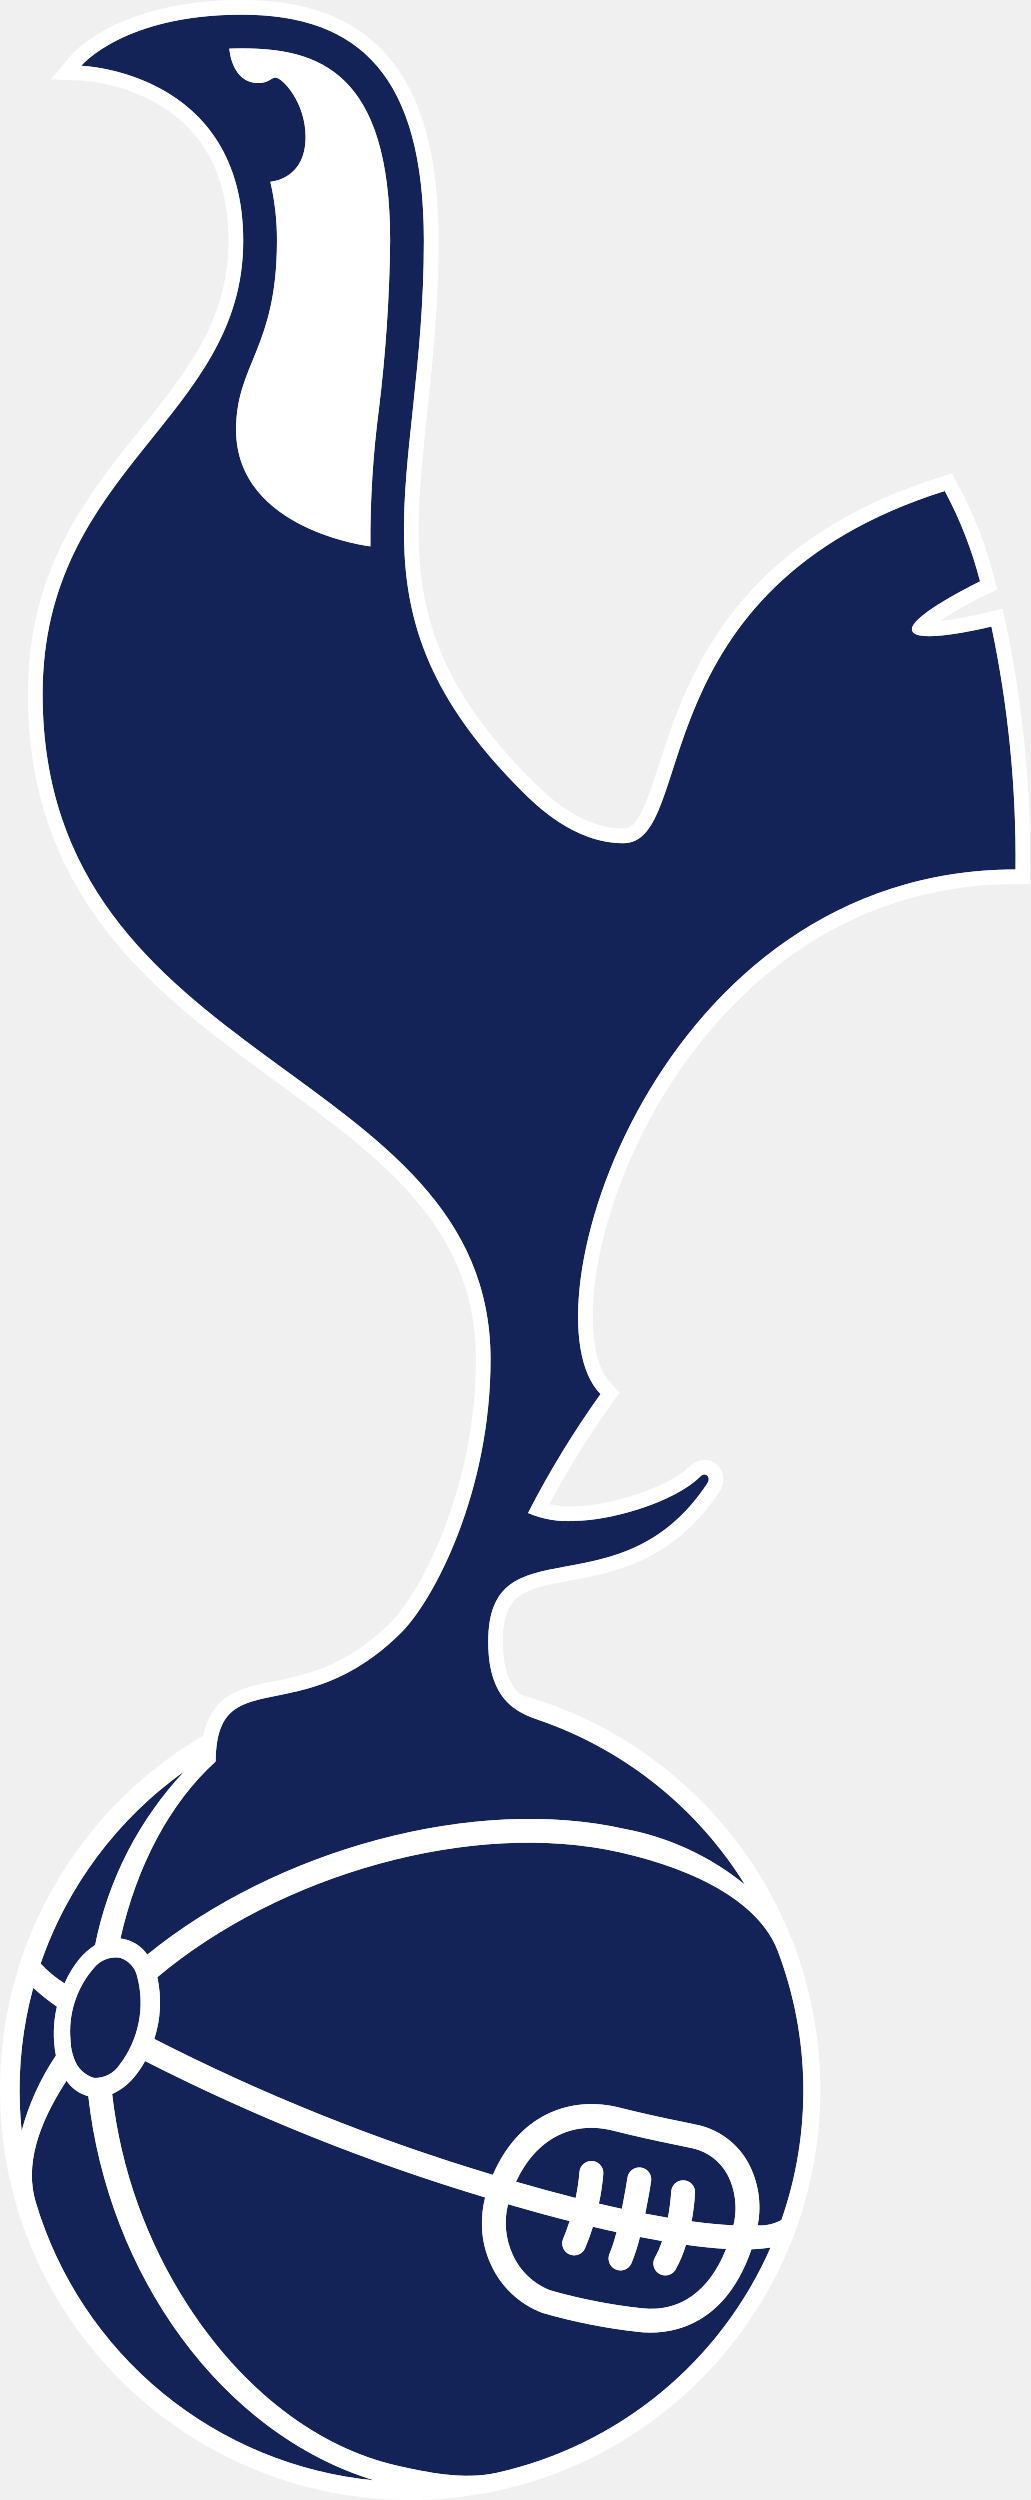
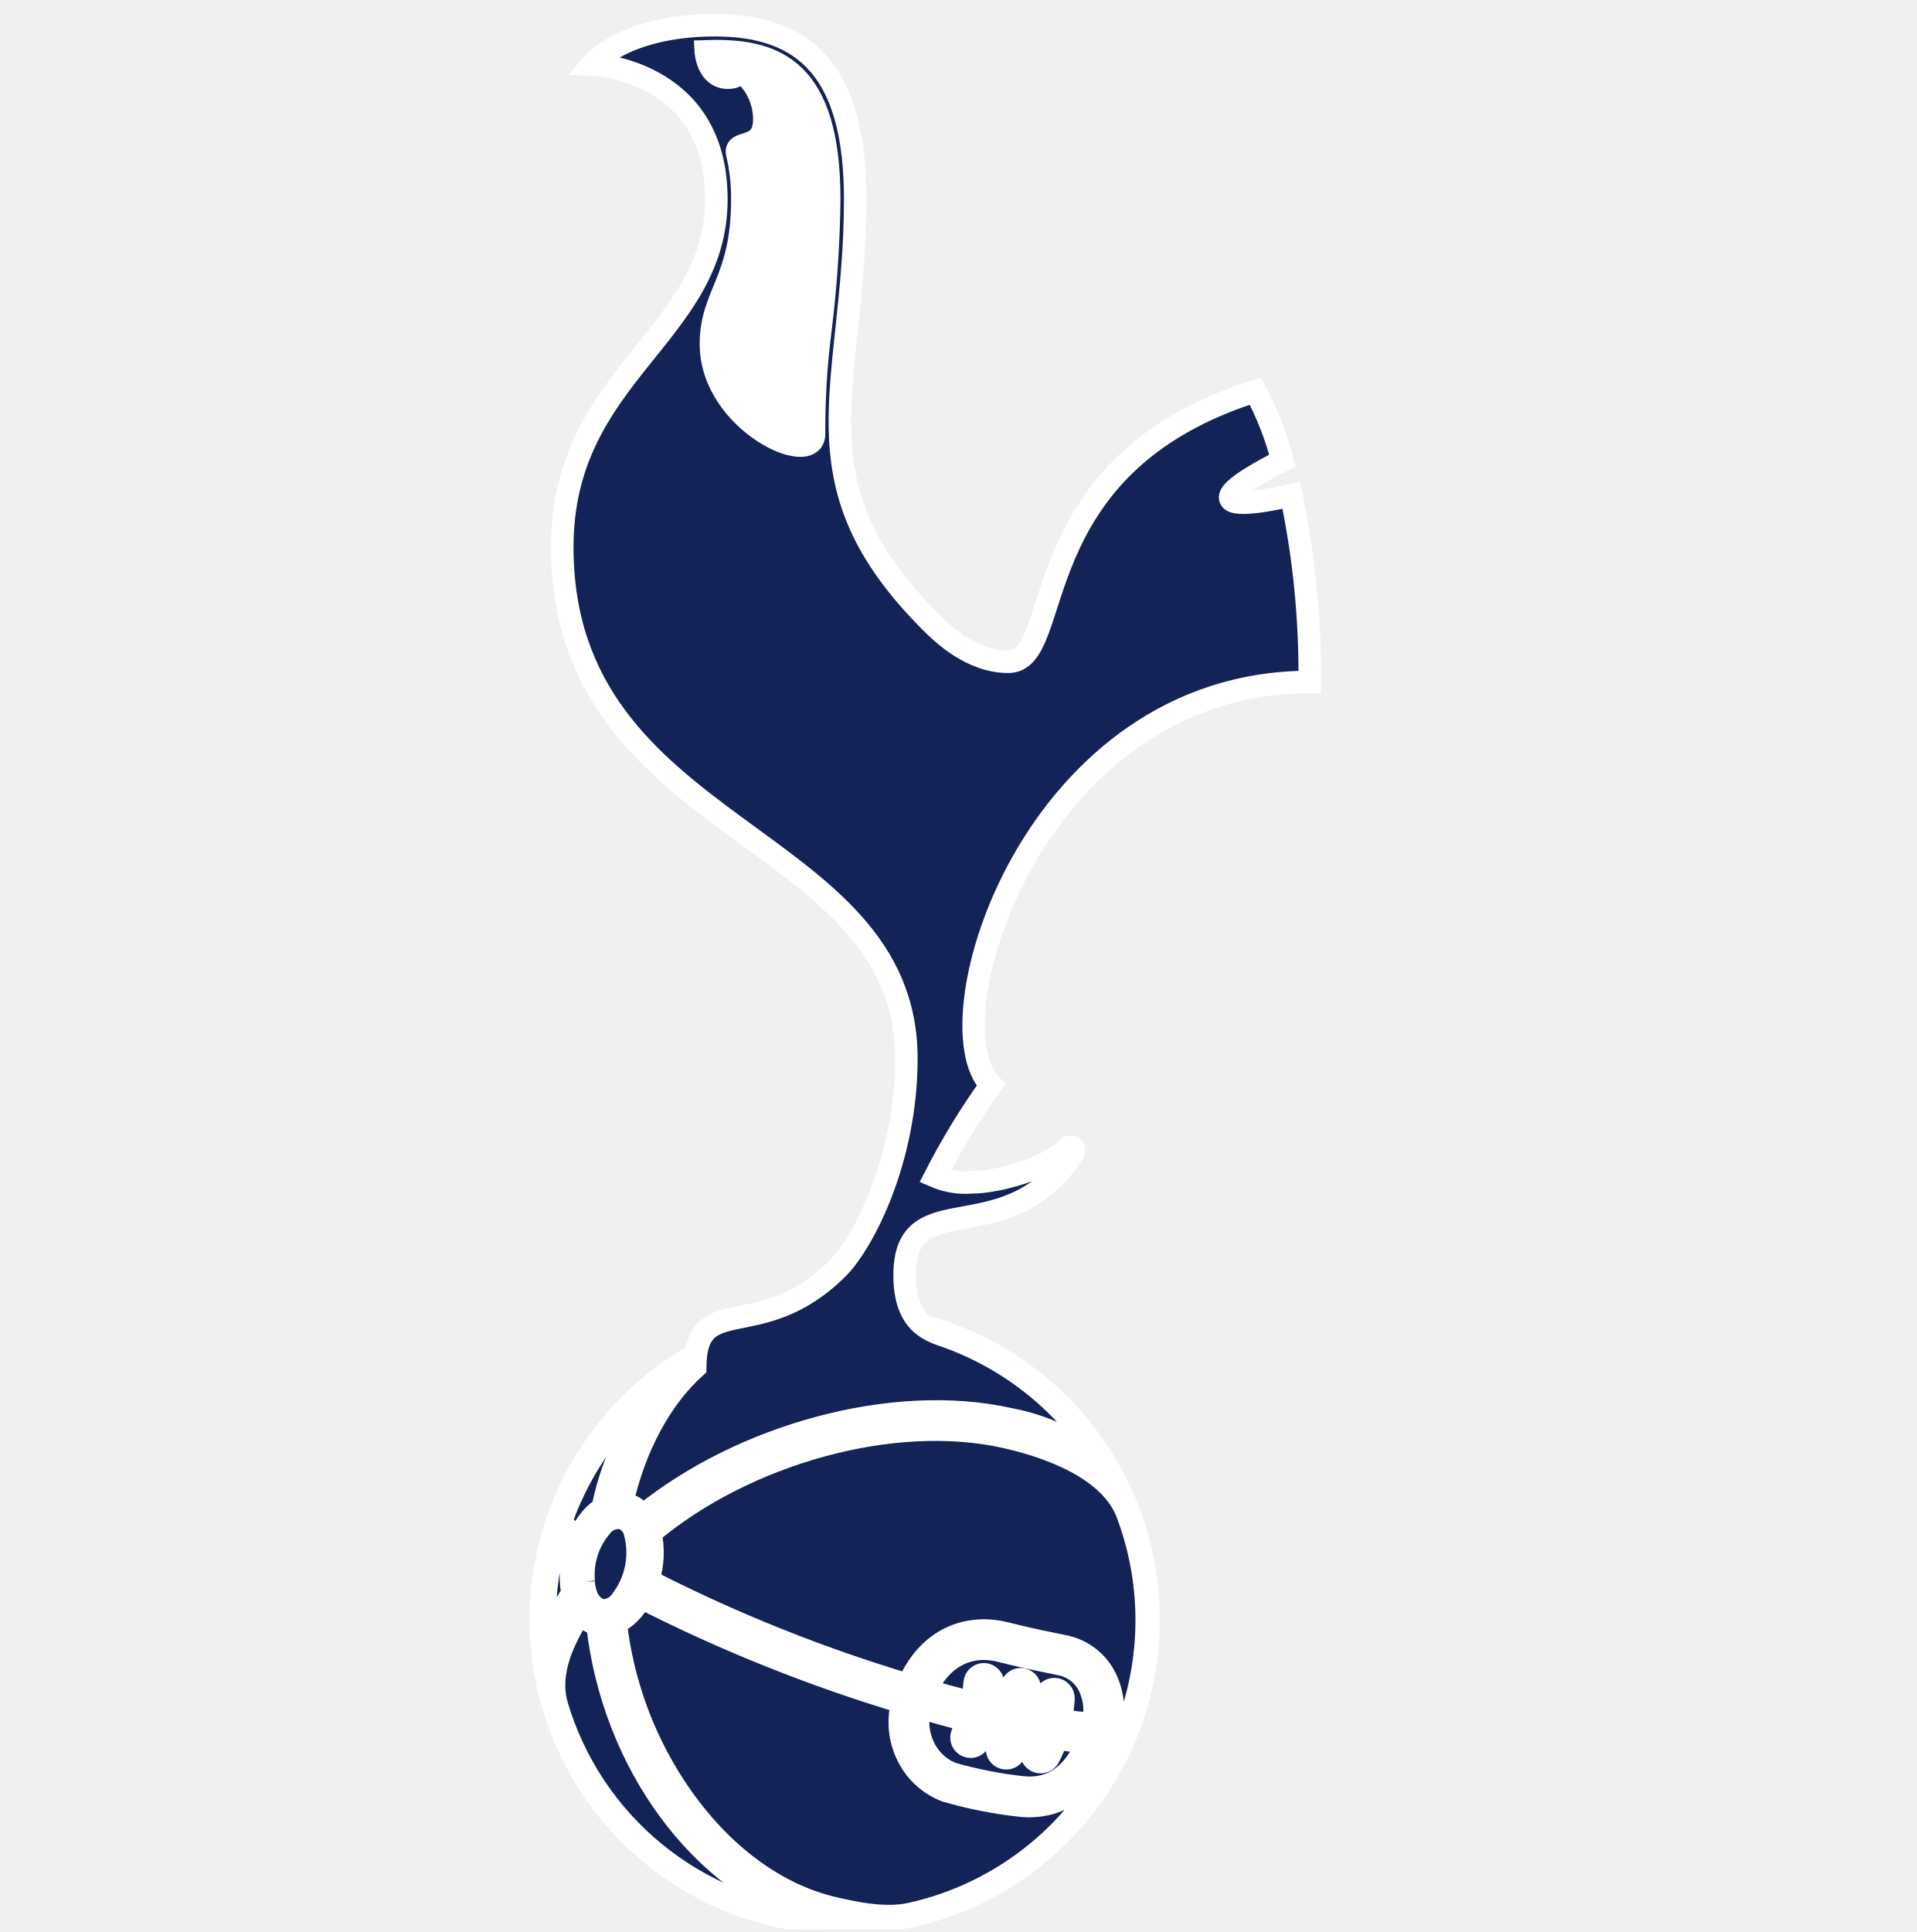
- <svg xmlns="http://www.w3.org/2000/svg" width="211" height="512" fill="none" viewBox="0 0 211 512">
-   <clipPath id="a">
-     <path d="M0 0h211v512H0z" />
+ <svg xmlns="http://www.w3.org/2000/svg" width="100%" height="100%" viewBox="0 0 511 515" version="1.1" xml:space="preserve" style="fill-rule:evenodd;clip-rule:evenodd;">
+   <rect id="Artboard1" x="0" y="0" width="510.386" height="514.276" style="fill:none;" />
+   <clipPath id="_clip1">
+     <rect x="0" y="0" width="510.386" height="514.276" />
  </clipPath>
-   <mask id="b" width="210" height="511" x="1" y="0" fill="#000" maskUnits="userSpaceOnUse">
-     <path fill="#fff" d="M1 0h210v511H1z" />
-     <path d="M24.56 400.934a5.776 5.776 0 0 0-5.376 2.15 19.81 19.81 0 0 0-4.744 14.814v-.006c.028 1.271.276 2.527.733 3.714a6.13 6.13 0 0 0 4.081 3.96 5.97 5.97 0 0 0 5.258-2.726 20.86 20.86 0 0 0 3.584-18.066 5.22 5.22 0 0 0-3.536-3.84m125.642 54.818c.887-3.54.432-7.282-1.278-10.507a10.79 10.79 0 0 0-6.85-5.23l-3.093-.652a281 281 0 0 1-13.436-3.018c-8.525-2.131-15.842 1.773-19.881 10.475a368 368 0 0 0 12.231 3.333 41 41 0 0 0 .781-5.289 2.444 2.444 0 0 1 4.26-1.475c.43.482.652 1.114.616 1.759a46 46 0 0 1-.907 6.161c.789.185 1.576.37 2.355.547q1.2.272 2.36.518c.698-3.429 1.141-6.346 1.152-6.402a2.442 2.442 0 0 1 4.83.733c-.037.233-.486 3.152-1.205 6.651 1.64.317 3.187.599 4.658.846.33-1.769.556-3.556.677-5.351a2.44 2.44 0 0 1 2.555-2.319 2.44 2.44 0 0 1 2.321 2.553 49 49 0 0 1-.717 5.852c3.381.459 6.222.708 8.571.815m-45.225 5.965a14.03 14.03 0 0 0 7.695 7.347 113 113 0 0 0 18.791 3.676c7.744.856 13.799-3.453 17.257-12.163-2.591-.148-5.37-.448-8.238-.851a25.2 25.2 0 0 1-2.113 5.05 2.443 2.443 0 0 1-4.471-.565 2.44 2.44 0 0 1 .228-1.85 19 19 0 0 0 1.472-3.402 198 198 0 0 1-4.546-.837 37 37 0 0 1-1.735 5.385 2.435 2.435 0 0 1-2.285 1.47 2.43 2.43 0 0 1-1.717-.749 2.45 2.45 0 0 1-.68-1.743c.006-.321.077-.638.206-.931a31.6 31.6 0 0 0 1.429-4.417c-.787-.177-1.576-.349-2.35-.523-.824-.188-1.659-.384-2.497-.58a46 46 0 0 1-1.592 4.368 2.438 2.438 0 1 1-4.492-1.897 42 42 0 0 0 1.329-3.633c-4.114-1.041-8.34-2.2-12.626-3.448a15.67 15.67 0 0 0 .935 10.293m54.323-62.14c-3.693-9.681-16.047-16.54-32.327-20.221-30.081-6.799-69.609 4.43-94.758 25.571.92 4.198.706 8.566-.62 12.654a410.4 410.4 0 0 0 69.343 27.836c5.849-13.427 17.056-15.987 25.791-13.805a272 272 0 0 0 13.224 2.97l3.233.684a15.69 15.69 0 0 1 9.983 7.567 19.25 19.25 0 0 1 1.995 12.925 8.9 8.9 0 0 0 4.882-1.1 80.56 80.56 0 0 0-.746-55.081m-28.374 78.011a116.3 116.3 0 0 1-19.849-3.917 18.869 18.869 0 0 1-10.531-9.898 19.9 19.9 0 0 1-1.836-7.61 22 22 0 0 1 .644-6.137 418.4 418.4 0 0 1-69.644-27.929 20 20 0 0 1-2.212 3.26 12.5 12.5 0 0 1-4.536 3.496 100.75 100.75 0 0 0 15.488 43.264c11.205 17.294 26.467 29.145 42.957 32.872 5.845 1.321 13.487 2.963 20.318 1.449a80.4 80.4 0 0 0 33.577-16.385 80.3 80.3 0 0 0 22.534-29.787 29 29 0 0 1-3.939.381c-5.784 16.907-17.945 17.497-22.971 16.941m-117.71-71.365a20.8 20.8 0 0 1 3.098-5.079 13.4 13.4 0 0 1 3.174-2.791 72.6 72.6 0 0 1 18.34-35.652 80.53 80.53 0 0 0-29.521 39.452 25.2 25.2 0 0 0 4.908 4.07m-1.553 4.736a46 46 0 0 1-4.868-3.869 80 80 0 0 0-2.725 24.312c.07 1.693.19 3.381.362 5.047a51.4 51.4 0 0 1 7.025-15.468 24 24 0 0 1 .206-10.022m6.431 18.345a7.83 7.83 0 0 1-4.479-3.182c-5.985 9.217-8.503 17.459-6.307 24.862a80.3 80.3 0 0 0 25.993 39.115A80.38 80.38 0 0 0 76.74 508c-31.373-9.52-54.586-42.183-58.646-78.696M56.725 49.371a52.2 52.2 0 0 0-1.353-12.15s7.217-.378 7.217-9.16c0-7.234-4.83-12.17-6.127-12.17-1.047 0-1.302 1.105-3.566 1.105-5.518 0-5.923-7.041-5.923-7.041q1.225-.045 2.518-.043c15.792 0 30.404 4.781 30.404 39.46a313 313 0 0 1-2.288 34.302 207 207 0 0 0-1.756 28.219s-27.498-3.236-27.498-23.908c0-13.42 8.372-16.686 8.372-38.614m43.733 229.066c0 27.139-11.584 49.205-18.278 55.895-20.734 20.722-37.847 5.632-38.032 26.427-9.409 8.516-16.178 21.465-19.5 36.255q.309.027.613.086a7.74 7.74 0 0 1 4.9 3.22c26.339-21.452 66.895-32.727 97.892-25.724a54.9 54.9 0 0 1 24.544 11.425 80.56 80.56 0 0 0-41.267-33.422c-4.087-1.462-11.342-3.139-11.342-16.376 0-24.707 27.05-5.498 44.868-32.41.876-1.323-.384-2.488-1.428-1.444-5.392 5.385-18.63 9.088-25.635 9.088a20.44 20.44 0 0 1-9.648-1.594 193 193 0 0 1 14.86-24.361c-16.541-16.534 11.301-107.43 84.984-107.43a230.5 230.5 0 0 0-4.938-49.763c-1.753.424-15.636 3.697-16.269.778-.559-2.581 10.225-8.184 13.936-10.024a82.7 82.7 0 0 0-7.226-18.515c-63.154 19.886-50.462 72.136-65.847 72.136-10.013 0-17.878-7.792-20.687-10.599-37.72-37.688-20.143-62.629-20.143-112.714C86.815 15.633 73.703 3 49.49 3 25.274 3 16.628 13.473 16.628 13.473s33.177 1.073 33.177 35.898c0 36.455-41.085 46.517-41.085 92.764 0 76.987 91.738 75.544 91.738 136.302" />
-   </mask>
-   <g clip-path="url(#a)">
-     <path fill="#fff" stroke="#000" d="M62.5 7 42 9.5l9 25v31L39 97l15.5 21H80l3.5-68L80 22z" />
-     <circle cx="84" cy="428" r="84" fill="#fff" />
-     <path fill="#132257" d="M24.56 400.934a5.776 5.776 0 0 0-5.376 2.15 19.81 19.81 0 0 0-4.744 14.814v-.006c.028 1.271.276 2.527.733 3.714a6.13 6.13 0 0 0 4.081 3.96 5.97 5.97 0 0 0 5.258-2.726 20.86 20.86 0 0 0 3.584-18.066 5.22 5.22 0 0 0-3.536-3.84m125.642 54.818c.887-3.54.432-7.282-1.278-10.507a10.79 10.79 0 0 0-6.85-5.23l-3.093-.652a281 281 0 0 1-13.436-3.018c-8.525-2.131-15.842 1.773-19.881 10.475a368 368 0 0 0 12.231 3.333 41 41 0 0 0 .781-5.289 2.444 2.444 0 0 1 4.26-1.475c.43.482.652 1.114.616 1.759a46 46 0 0 1-.907 6.161c.789.185 1.576.37 2.355.547q1.2.272 2.36.518c.698-3.429 1.141-6.346 1.152-6.402a2.442 2.442 0 0 1 4.83.733c-.037.233-.486 3.152-1.205 6.651 1.64.317 3.187.599 4.658.846.33-1.769.556-3.556.677-5.351a2.44 2.44 0 0 1 2.555-2.319 2.44 2.44 0 0 1 2.321 2.553 49 49 0 0 1-.717 5.852c3.381.459 6.222.708 8.571.815m-45.225 5.965a14.03 14.03 0 0 0 7.695 7.347 113 113 0 0 0 18.791 3.676c7.744.856 13.799-3.453 17.257-12.163-2.591-.148-5.37-.448-8.238-.851a25.2 25.2 0 0 1-2.113 5.05 2.443 2.443 0 0 1-4.471-.565 2.44 2.44 0 0 1 .228-1.85 19 19 0 0 0 1.472-3.402 198 198 0 0 1-4.546-.837 37 37 0 0 1-1.735 5.385 2.435 2.435 0 0 1-2.285 1.47 2.43 2.43 0 0 1-1.717-.749 2.45 2.45 0 0 1-.68-1.743c.006-.321.077-.638.206-.931a31.6 31.6 0 0 0 1.429-4.417c-.787-.177-1.576-.349-2.35-.523-.824-.188-1.659-.384-2.497-.58a46 46 0 0 1-1.592 4.368 2.438 2.438 0 1 1-4.492-1.897 42 42 0 0 0 1.329-3.633c-4.114-1.041-8.34-2.2-12.626-3.448a15.67 15.67 0 0 0 .935 10.293m54.323-62.14c-3.693-9.681-16.047-16.54-32.327-20.221-30.081-6.799-69.609 4.43-94.758 25.571.92 4.198.706 8.566-.62 12.654a410.4 410.4 0 0 0 69.343 27.836c5.849-13.427 17.056-15.987 25.791-13.805a272 272 0 0 0 13.224 2.97l3.233.684a15.69 15.69 0 0 1 9.983 7.567 19.25 19.25 0 0 1 1.995 12.925 8.9 8.9 0 0 0 4.882-1.1 80.56 80.56 0 0 0-.746-55.081m-28.374 78.011a116.3 116.3 0 0 1-19.849-3.917 18.869 18.869 0 0 1-10.531-9.898 19.9 19.9 0 0 1-1.836-7.61 22 22 0 0 1 .644-6.137 418.4 418.4 0 0 1-69.644-27.929 20 20 0 0 1-2.212 3.26 12.5 12.5 0 0 1-4.536 3.496 100.75 100.75 0 0 0 15.488 43.264c11.205 17.294 26.467 29.145 42.957 32.872 5.845 1.321 13.487 2.963 20.318 1.449a80.4 80.4 0 0 0 33.577-16.385 80.3 80.3 0 0 0 22.534-29.787 29 29 0 0 1-3.939.381c-5.784 16.907-17.945 17.497-22.971 16.941m-117.71-71.365a20.8 20.8 0 0 1 3.098-5.079 13.4 13.4 0 0 1 3.174-2.791 72.6 72.6 0 0 1 18.34-35.652 80.53 80.53 0 0 0-29.521 39.452 25.2 25.2 0 0 0 4.908 4.07m-1.553 4.736a46 46 0 0 1-4.868-3.869 80 80 0 0 0-2.725 24.312c.07 1.693.19 3.381.362 5.047a51.4 51.4 0 0 1 7.025-15.468 24 24 0 0 1 .206-10.022m6.431 18.345a7.83 7.83 0 0 1-4.479-3.182c-5.985 9.217-8.503 17.459-6.307 24.862a80.3 80.3 0 0 0 25.993 39.115A80.38 80.38 0 0 0 76.74 508c-31.373-9.52-54.586-42.183-58.646-78.696M56.725 49.371a52.2 52.2 0 0 0-1.353-12.15s7.217-.378 7.217-9.16c0-7.234-4.83-12.17-6.127-12.17-1.047 0-1.302 1.105-3.566 1.105-5.518 0-5.923-7.041-5.923-7.041q1.225-.045 2.518-.043c15.792 0 30.404 4.781 30.404 39.46a313 313 0 0 1-2.288 34.302 207 207 0 0 0-1.756 28.219s-27.498-3.236-27.498-23.908c0-13.42 8.372-16.686 8.372-38.614m43.733 229.066c0 27.139-11.584 49.205-18.278 55.895-20.734 20.722-37.847 5.632-38.032 26.427-9.409 8.516-16.178 21.465-19.5 36.255q.309.027.613.086a7.74 7.74 0 0 1 4.9 3.22c26.339-21.452 66.895-32.727 97.892-25.724a54.9 54.9 0 0 1 24.544 11.425 80.56 80.56 0 0 0-41.267-33.422c-4.087-1.462-11.342-3.139-11.342-16.376 0-24.707 27.05-5.498 44.868-32.41.876-1.323-.384-2.488-1.428-1.444-5.392 5.385-18.63 9.088-25.635 9.088a20.44 20.44 0 0 1-9.648-1.594 193 193 0 0 1 14.86-24.361c-16.541-16.534 11.301-107.43 84.984-107.43a230.5 230.5 0 0 0-4.938-49.763c-1.753.424-15.636 3.697-16.269.778-.559-2.581 10.225-8.184 13.936-10.024a82.7 82.7 0 0 0-7.226-18.515c-63.154 19.886-50.462 72.136-65.847 72.136-10.013 0-17.878-7.792-20.687-10.599-37.72-37.688-20.143-62.629-20.143-112.714C86.815 15.633 73.703 3 49.49 3 25.274 3 16.628 13.473 16.628 13.473s33.177 1.073 33.177 35.898c0 36.455-41.085 46.517-41.085 92.764 0 76.987 91.738 75.544 91.738 136.302" />
-     <path stroke="#fff" stroke-width="6" d="M24.56 400.934a5.776 5.776 0 0 0-5.376 2.15 19.81 19.81 0 0 0-4.744 14.814v-.006c.028 1.271.276 2.527.733 3.714a6.13 6.13 0 0 0 4.081 3.96 5.97 5.97 0 0 0 5.258-2.726 20.86 20.86 0 0 0 3.584-18.066 5.22 5.22 0 0 0-3.536-3.84zm125.642 54.818c.887-3.54.432-7.282-1.278-10.507a10.79 10.79 0 0 0-6.85-5.23l-3.093-.652a281 281 0 0 1-13.436-3.018c-8.525-2.131-15.842 1.773-19.881 10.475a368 368 0 0 0 12.231 3.333 41 41 0 0 0 .781-5.289 2.444 2.444 0 0 1 4.26-1.475c.43.482.652 1.114.616 1.759a46 46 0 0 1-.907 6.161c.789.185 1.576.37 2.355.547q1.2.272 2.36.518c.698-3.429 1.141-6.346 1.152-6.402a2.442 2.442 0 0 1 4.83.733c-.037.233-.486 3.152-1.205 6.651 1.64.317 3.187.599 4.658.846.33-1.769.556-3.556.677-5.351a2.44 2.44 0 0 1 2.555-2.319 2.44 2.44 0 0 1 2.321 2.553 49 49 0 0 1-.717 5.852c3.381.459 6.222.708 8.571.815zm-45.225 5.965a14.03 14.03 0 0 0 7.695 7.347 113 113 0 0 0 18.791 3.676c7.744.856 13.799-3.453 17.257-12.163-2.591-.148-5.37-.448-8.238-.851a25.2 25.2 0 0 1-2.113 5.05 2.443 2.443 0 0 1-4.471-.565 2.44 2.44 0 0 1 .228-1.85 19 19 0 0 0 1.472-3.402 198 198 0 0 1-4.546-.837 37 37 0 0 1-1.735 5.385 2.435 2.435 0 0 1-2.285 1.47 2.43 2.43 0 0 1-1.717-.749 2.45 2.45 0 0 1-.68-1.743c.006-.321.077-.638.206-.931a31.6 31.6 0 0 0 1.429-4.417c-.787-.177-1.576-.349-2.35-.523-.824-.188-1.659-.384-2.497-.58a46 46 0 0 1-1.592 4.368 2.438 2.438 0 1 1-4.492-1.897 42 42 0 0 0 1.329-3.633c-4.114-1.041-8.34-2.2-12.626-3.448a15.67 15.67 0 0 0 .935 10.293zm54.323-62.14c-3.693-9.681-16.047-16.54-32.327-20.221-30.081-6.799-69.609 4.43-94.758 25.571.92 4.198.706 8.566-.62 12.654a410.4 410.4 0 0 0 69.343 27.836c5.849-13.427 17.056-15.987 25.791-13.805a272 272 0 0 0 13.224 2.97l3.233.684a15.69 15.69 0 0 1 9.983 7.567 19.25 19.25 0 0 1 1.995 12.925 8.9 8.9 0 0 0 4.882-1.1 80.56 80.56 0 0 0-.746-55.081zm-28.374 78.011a116.3 116.3 0 0 1-19.849-3.917 18.869 18.869 0 0 1-10.531-9.898 19.9 19.9 0 0 1-1.836-7.61 22 22 0 0 1 .644-6.137 418.4 418.4 0 0 1-69.644-27.929 20 20 0 0 1-2.212 3.26 12.5 12.5 0 0 1-4.536 3.496 100.75 100.75 0 0 0 15.488 43.264c11.205 17.294 26.467 29.145 42.957 32.872 5.845 1.321 13.487 2.963 20.318 1.449a80.4 80.4 0 0 0 33.577-16.385 80.3 80.3 0 0 0 22.534-29.787 29 29 0 0 1-3.939.381c-5.784 16.907-17.945 17.497-22.971 16.941zm-117.71-71.365a20.8 20.8 0 0 1 3.098-5.079 13.4 13.4 0 0 1 3.174-2.791 72.6 72.6 0 0 1 18.34-35.652 80.53 80.53 0 0 0-29.521 39.452 25.2 25.2 0 0 0 4.908 4.07zm-1.553 4.736a46 46 0 0 1-4.868-3.869 80 80 0 0 0-2.725 24.312c.07 1.693.19 3.381.362 5.047a51.4 51.4 0 0 1 7.025-15.468 24 24 0 0 1 .206-10.022zm6.431 18.345a7.83 7.83 0 0 1-4.479-3.182c-5.985 9.217-8.503 17.459-6.307 24.862a80.3 80.3 0 0 0 25.993 39.115A80.38 80.38 0 0 0 76.74 508c-31.373-9.52-54.586-42.183-58.646-78.696zM56.725 49.371a52.2 52.2 0 0 0-1.353-12.15s7.217-.378 7.217-9.16c0-7.234-4.83-12.17-6.127-12.17-1.047 0-1.302 1.105-3.566 1.105-5.518 0-5.923-7.041-5.923-7.041q1.225-.045 2.518-.043c15.792 0 30.404 4.781 30.404 39.46a313 313 0 0 1-2.288 34.302 207 207 0 0 0-1.756 28.219s-27.498-3.236-27.498-23.908c0-13.42 8.372-16.686 8.372-38.614zm43.733 229.066c0 27.139-11.584 49.205-18.278 55.895-20.734 20.722-37.847 5.632-38.032 26.427-9.409 8.516-16.178 21.465-19.5 36.255q.309.027.613.086a7.74 7.74 0 0 1 4.9 3.22c26.339-21.452 66.895-32.727 97.892-25.724a54.9 54.9 0 0 1 24.544 11.425 80.56 80.56 0 0 0-41.267-33.422c-4.087-1.462-11.342-3.139-11.342-16.376 0-24.707 27.05-5.498 44.868-32.41.876-1.323-.384-2.488-1.428-1.444-5.392 5.385-18.63 9.088-25.635 9.088a20.44 20.44 0 0 1-9.648-1.594 193 193 0 0 1 14.86-24.361c-16.541-16.534 11.301-107.43 84.984-107.43a230.5 230.5 0 0 0-4.938-49.763c-1.753.424-15.636 3.697-16.269.778-.559-2.581 10.225-8.184 13.936-10.024a82.7 82.7 0 0 0-7.226-18.515c-63.154 19.886-50.462 72.136-65.847 72.136-10.013 0-17.878-7.792-20.687-10.599-37.72-37.688-20.143-62.629-20.143-112.714C86.815 15.633 73.703 3 49.49 3 25.274 3 16.628 13.473 16.628 13.473s33.177 1.073 33.177 35.898c0 36.455-41.085 46.517-41.085 92.764 0 76.987 91.738 75.544 91.738 136.302z" mask="url(#b)" />
+   <g clip-path="url(#_clip1)">
+     <g>
+       <clipPath id="_clip2">
+         <rect x="141.186" y="3.719" width="211" height="512" />
+       </clipPath>
+       <g clip-path="url(#_clip2)">
+         <path d="M203.686,10.719l-20.5,2.5l9,25l0,31l-12,31.5l15.5,21l25.5,-0l3.5,-68l-3.5,-28l-17.5,-15Z" style="fill:#fff;fill-rule:nonzero;stroke:#000;stroke-width:1px;" />
+         <circle cx="225.186" cy="431.719" r="84" style="fill:#fff;" />
+         <path d="M165.746,404.653c-2.045,-0.298 -4.1,0.524 -5.376,2.15c-3.533,4.083 -5.248,9.438 -4.744,14.814l0,-0.006c0.028,1.271 0.276,2.527 0.733,3.714c0.629,1.907 2.156,3.389 4.081,3.96c2.109,0.086 4.113,-0.953 5.258,-2.726c3.93,-5.137 5.256,-11.819 3.584,-18.066c-0.407,-1.818 -1.758,-3.285 -3.536,-3.84m125.642,54.818c0.887,-3.54 0.432,-7.282 -1.278,-10.507c-1.457,-2.618 -3.94,-4.514 -6.85,-5.23l-3.093,-0.652c-4.502,-0.896 -8.982,-1.903 -13.436,-3.018c-8.525,-2.131 -15.842,1.773 -19.881,10.475c4.058,1.181 8.136,2.292 12.231,3.333c0.375,-1.744 0.636,-3.511 0.781,-5.289c0.082,-1.28 1.157,-2.289 2.439,-2.289c0.695,-0 1.358,0.296 1.821,0.814c0.43,0.482 0.652,1.114 0.616,1.759c-0.162,2.072 -0.465,4.13 -0.907,6.161c0.789,0.185 1.576,0.37 2.355,0.547c0.8,0.181 1.587,0.354 2.36,0.518c0.698,-3.429 1.141,-6.346 1.152,-6.402c0.181,-1.189 1.213,-2.076 2.415,-2.076c1.34,-0 2.443,1.102 2.443,2.442c-0,0.123 -0.009,0.245 -0.028,0.367c-0.037,0.233 -0.486,3.152 -1.205,6.651c1.64,0.317 3.187,0.599 4.658,0.846c0.33,-1.769 0.556,-3.556 0.677,-5.351c0.065,-1.337 1.218,-2.384 2.555,-2.319c1.337,0.063 2.385,1.216 2.321,2.553c-0.121,1.963 -0.36,3.917 -0.717,5.852c3.381,0.459 6.222,0.708 8.571,0.815m-45.225,5.965c1.501,3.363 4.267,6.003 7.695,7.347c6.149,1.754 12.435,2.984 18.791,3.676c7.744,0.856 13.799,-3.453 17.257,-12.163c-2.591,-0.148 -5.37,-0.448 -8.238,-0.851c-0.519,1.755 -1.227,3.448 -2.113,5.05c-0.435,0.756 -1.244,1.224 -2.117,1.224c-1.094,-0 -2.061,-0.735 -2.354,-1.789c-0.171,-0.623 -0.089,-1.288 0.228,-1.85c0.601,-1.084 1.094,-2.223 1.472,-3.402c-1.518,-0.262 -3.034,-0.541 -4.546,-0.837c-0.44,1.836 -1.02,3.637 -1.735,5.385c-0.391,0.907 -1.297,1.49 -2.285,1.47c-0.649,-0.01 -1.268,-0.28 -1.717,-0.749c-0.448,-0.468 -0.692,-1.095 -0.68,-1.743c0.006,-0.321 0.077,-0.638 0.206,-0.931c0.584,-1.436 1.062,-2.912 1.429,-4.417c-0.787,-0.177 -1.576,-0.349 -2.35,-0.523c-0.824,-0.188 -1.659,-0.384 -2.497,-0.58c-0.456,1.482 -0.988,2.939 -1.592,4.368c-0.38,0.901 -1.268,1.489 -2.246,1.489c-1.337,0 -2.438,-1.1 -2.438,-2.438c0,-0.326 0.066,-0.648 0.192,-0.948c0.499,-1.19 0.942,-2.403 1.329,-3.633c-4.114,-1.041 -8.34,-2.2 -12.626,-3.448c-0.861,3.437 -0.531,7.067 0.935,10.293m54.323,-62.14c-3.693,-9.681 -16.047,-16.54 -32.327,-20.221c-30.081,-6.799 -69.609,4.43 -94.758,25.571c0.92,4.198 0.706,8.566 -0.62,12.654c22.22,11.368 45.431,20.685 69.343,27.836c5.849,-13.427 17.056,-15.987 25.791,-13.805c4.383,1.099 8.792,2.09 13.224,2.97l3.233,0.684c4.232,1.026 7.852,3.77 9.983,7.567c2.153,3.942 2.859,8.517 1.995,12.925c1.699,0.108 3.394,-0.274 4.882,-1.1c6.23,-17.874 5.966,-37.383 -0.746,-55.081m-28.374,78.011c-6.717,-0.727 -13.359,-2.038 -19.849,-3.917c-4.683,-1.771 -8.474,-5.334 -10.531,-9.898c-1.109,-2.39 -1.734,-4.977 -1.836,-7.61c-0.074,-2.066 0.142,-4.132 0.644,-6.137c-24.004,-7.205 -47.312,-16.553 -69.644,-27.929c-0.628,1.157 -1.369,2.248 -2.212,3.26c-1.221,1.5 -2.774,2.697 -4.536,3.496c1.761,15.421 7.062,30.229 15.488,43.264c11.205,17.294 26.467,29.145 42.957,32.872c5.845,1.321 13.487,2.963 20.318,1.449c12.323,-2.749 23.827,-8.363 33.577,-16.385c9.748,-8.02 17.469,-18.226 22.534,-29.787c-1.302,0.216 -2.619,0.344 -3.939,0.381c-5.784,16.907 -17.945,17.497 -22.971,16.941m-117.71,-71.365c0.784,-1.833 1.828,-3.543 3.098,-5.079c0.904,-1.093 1.975,-2.035 3.174,-2.791c2.646,-13.369 9.003,-25.726 18.34,-35.652c-13.718,9.741 -24.045,23.542 -29.521,39.452c1.457,1.559 3.107,2.926 4.908,4.07m-1.553,4.736c-1.708,-1.179 -3.334,-2.471 -4.868,-3.869c-2.149,7.916 -3.068,16.116 -2.725,24.312c0.07,1.693 0.19,3.381 0.362,5.047c1.468,-5.51 3.842,-10.738 7.025,-15.468c-0.637,-3.318 -0.567,-6.733 0.206,-10.022m6.431,18.345c-1.828,-0.485 -3.419,-1.616 -4.479,-3.182c-5.985,9.217 -8.503,17.459 -6.307,24.862c4.573,15.335 13.626,28.959 25.993,39.115c12.373,10.159 27.503,16.393 43.44,17.901c-31.373,-9.52 -54.586,-42.183 -58.646,-78.696m38.631,-379.933c0.027,-4.089 -0.427,-8.167 -1.353,-12.15c-0.925,-3.983 7.217,-0.378 7.217,-9.16c0,-7.234 -4.83,-12.17 -6.127,-12.17c-1.047,-0 -1.302,1.105 -3.566,1.105c-5.518,-0 -5.923,-7.041 -5.923,-7.041c0.817,-0.03 1.656,-0.045 2.518,-0.043c15.792,-0 30.404,4.781 30.404,39.46c-0.133,11.467 -0.897,22.918 -2.288,34.302c-1.227,9.355 -1.814,18.783 -1.756,28.219c0.059,9.435 -27.498,-3.236 -27.498,-23.908c0,-13.42 8.372,-16.686 8.372,-38.614m43.733,229.066c0,27.139 -11.584,49.205 -18.278,55.895c-20.734,20.722 -37.847,5.632 -38.032,26.427c-9.409,8.516 -16.178,21.465 -19.5,36.255c0.206,0.018 0.411,0.046 0.613,0.086c1.992,0.389 3.753,1.546 4.9,3.22c26.339,-21.452 66.895,-32.727 97.892,-25.724c9.007,1.699 17.445,5.628 24.544,11.425c-9.581,-15.482 -24.132,-27.267 -41.267,-33.422c-4.087,-1.462 -11.342,-3.139 -11.342,-16.376c0,-24.707 27.05,-5.498 44.868,-32.41c0.876,-1.323 -0.384,-2.488 -1.428,-1.444c-5.392,5.385 -18.63,9.088 -25.635,9.088c-3.297,0.257 -6.608,-0.29 -9.648,-1.594c4.346,-8.476 9.313,-16.619 14.86,-24.361c-16.541,-16.534 11.301,-107.43 84.984,-107.43c0.164,-16.718 -1.492,-33.404 -4.938,-49.763c-1.753,0.424 -15.636,3.697 -16.269,0.778c-0.559,-2.581 10.225,-8.184 13.936,-10.024c-1.655,-6.44 -4.081,-12.657 -7.226,-18.515c-63.154,19.886 -50.462,72.136 -65.847,72.136c-10.013,-0 -17.878,-7.792 -20.687,-10.599c-37.72,-37.688 -20.143,-62.629 -20.143,-112.714c0,-33.738 -13.112,-46.371 -37.325,-46.371c-24.216,-0 -32.862,10.473 -32.862,10.473c0,-0 33.177,1.073 33.177,35.898c0,36.455 -41.085,46.517 -41.085,92.764c0,76.987 91.738,75.544 91.738,136.302" style="fill:#132257;fill-rule:nonzero;" />
+         <path d="M165.746,404.653c-2.045,-0.298 -4.1,0.524 -5.376,2.15c-3.533,4.083 -5.248,9.438 -4.744,14.814l0,-0.006c0.028,1.271 0.276,2.527 0.733,3.714c0.629,1.907 2.156,3.389 4.081,3.96c2.109,0.086 4.113,-0.953 5.258,-2.726c3.93,-5.137 5.256,-11.819 3.584,-18.066c-0.407,-1.818 -1.758,-3.285 -3.536,-3.84Zm125.642,54.818c0.887,-3.54 0.432,-7.282 -1.278,-10.507c-1.457,-2.618 -3.94,-4.514 -6.85,-5.23l-3.093,-0.652c-4.502,-0.896 -8.982,-1.903 -13.436,-3.018c-8.525,-2.131 -15.842,1.773 -19.881,10.475c4.058,1.181 8.136,2.292 12.231,3.333c0.375,-1.744 0.636,-3.511 0.781,-5.289c0.082,-1.28 1.157,-2.289 2.439,-2.289c0.695,-0 1.358,0.296 1.821,0.814c0.43,0.482 0.652,1.114 0.616,1.759c-0.162,2.072 -0.465,4.13 -0.907,6.161c0.789,0.185 1.576,0.37 2.355,0.547c0.8,0.181 1.587,0.354 2.36,0.518c0.698,-3.429 1.141,-6.346 1.152,-6.402c0.181,-1.189 1.213,-2.076 2.415,-2.076c1.34,-0 2.443,1.102 2.443,2.442c-0,0.123 -0.009,0.245 -0.028,0.367c-0.037,0.233 -0.486,3.152 -1.205,6.651c1.64,0.317 3.187,0.599 4.658,0.846c0.33,-1.769 0.556,-3.556 0.677,-5.351c0.065,-1.337 1.218,-2.384 2.555,-2.319c1.337,0.063 2.385,1.216 2.321,2.553c-0.121,1.963 -0.36,3.917 -0.717,5.852c3.381,0.459 6.222,0.708 8.571,0.815Zm-45.225,5.965c1.501,3.363 4.267,6.003 7.695,7.347c6.149,1.754 12.435,2.984 18.791,3.676c7.744,0.856 13.799,-3.453 17.257,-12.163c-2.591,-0.148 -5.37,-0.448 -8.238,-0.851c-0.519,1.755 -1.227,3.448 -2.113,5.05c-0.435,0.756 -1.244,1.224 -2.117,1.224c-1.094,-0 -2.061,-0.735 -2.354,-1.789c-0.171,-0.623 -0.089,-1.288 0.228,-1.85c0.601,-1.084 1.094,-2.223 1.472,-3.402c-1.518,-0.262 -3.034,-0.541 -4.546,-0.837c-0.44,1.836 -1.02,3.637 -1.735,5.385c-0.391,0.907 -1.297,1.49 -2.285,1.47c-0.649,-0.01 -1.268,-0.28 -1.717,-0.749c-0.448,-0.468 -0.692,-1.095 -0.68,-1.743c0.006,-0.321 0.077,-0.638 0.206,-0.931c0.584,-1.436 1.062,-2.912 1.429,-4.417c-0.787,-0.177 -1.576,-0.349 -2.35,-0.523c-0.824,-0.188 -1.659,-0.384 -2.497,-0.58c-0.456,1.482 -0.988,2.939 -1.592,4.368c-0.38,0.901 -1.268,1.489 -2.246,1.489c-1.337,0 -2.438,-1.1 -2.438,-2.438c0,-0.326 0.066,-0.648 0.192,-0.948c0.499,-1.19 0.942,-2.403 1.329,-3.633c-4.114,-1.041 -8.34,-2.2 -12.626,-3.448c-0.861,3.437 -0.531,7.067 0.935,10.293Zm54.323,-62.14c-3.693,-9.681 -16.047,-16.54 -32.327,-20.221c-30.081,-6.799 -69.609,4.43 -94.758,25.571c0.92,4.198 0.706,8.566 -0.62,12.654c22.22,11.368 45.431,20.685 69.343,27.836c5.849,-13.427 17.056,-15.987 25.791,-13.805c4.383,1.099 8.792,2.09 13.224,2.97l3.233,0.684c4.232,1.026 7.852,3.77 9.983,7.567c2.153,3.942 2.859,8.517 1.995,12.925c1.699,0.108 3.394,-0.274 4.882,-1.1c6.23,-17.874 5.966,-37.383 -0.746,-55.081Zm-28.374,78.011c-6.717,-0.727 -13.359,-2.038 -19.849,-3.917c-4.683,-1.771 -8.474,-5.334 -10.531,-9.898c-1.109,-2.39 -1.734,-4.977 -1.836,-7.61c-0.074,-2.066 0.142,-4.132 0.644,-6.137c-24.004,-7.205 -47.312,-16.553 -69.644,-27.929c-0.628,1.157 -1.369,2.248 -2.212,3.26c-1.221,1.5 -2.774,2.697 -4.536,3.496c1.761,15.421 7.062,30.229 15.488,43.264c11.205,17.294 26.467,29.145 42.957,32.872c5.845,1.321 13.487,2.963 20.318,1.449c12.323,-2.749 23.827,-8.363 33.577,-16.385c9.748,-8.02 17.469,-18.226 22.534,-29.787c-1.302,0.216 -2.619,0.344 -3.939,0.381c-5.784,16.907 -17.945,17.497 -22.971,16.941Zm-117.71,-71.365c0.784,-1.833 1.828,-3.543 3.098,-5.079c0.904,-1.093 1.975,-2.035 3.174,-2.791c2.646,-13.369 9.003,-25.726 18.34,-35.652c-13.718,9.741 -24.045,23.542 -29.521,39.452c1.457,1.559 3.107,2.926 4.908,4.07l0.001,-0Zm-1.553,4.736c-1.708,-1.179 -3.334,-2.471 -4.868,-3.869c-2.149,7.916 -3.068,16.116 -2.725,24.312c0.07,1.693 0.19,3.381 0.362,5.047c1.468,-5.51 3.842,-10.738 7.025,-15.468c-0.637,-3.318 -0.567,-6.733 0.206,-10.022Zm6.431,18.345c-1.828,-0.485 -3.419,-1.616 -4.479,-3.182c-5.985,9.217 -8.503,17.459 -6.307,24.862c4.573,15.335 13.626,28.959 25.993,39.115c12.373,10.158 27.502,16.393 43.439,17.901c-31.373,-9.52 -54.586,-42.183 -58.646,-78.696Zm38.631,-379.933c0.027,-4.089 -0.427,-8.167 -1.353,-12.15c-0.925,-3.983 7.217,-0.378 7.217,-9.16c0,-7.234 -4.83,-12.17 -6.127,-12.17c-1.047,-0 -1.302,1.105 -3.566,1.105c-5.518,-0 -5.923,-7.041 -5.923,-7.041c0.817,-0.03 1.656,-0.045 2.518,-0.043c15.792,-0 30.404,4.781 30.404,39.46c-0.133,11.467 -0.897,22.918 -2.288,34.302c-1.227,9.355 -1.814,18.783 -1.756,28.219c0.059,9.435 -27.498,-3.236 -27.498,-23.908c0,-13.42 8.372,-16.686 8.372,-38.614Zm43.733,229.066c0,27.139 -11.584,49.205 -18.278,55.895c-20.734,20.722 -37.847,5.632 -38.032,26.427c-9.409,8.516 -16.178,21.465 -19.5,36.255c0.206,0.018 0.411,0.046 0.613,0.086c1.992,0.389 3.753,1.546 4.9,3.22c26.339,-21.452 66.895,-32.727 97.892,-25.724c9.007,1.699 17.445,5.628 24.544,11.425c-9.581,-15.482 -24.132,-27.267 -41.267,-33.422c-4.087,-1.462 -11.342,-3.139 -11.342,-16.376c0,-24.707 27.05,-5.498 44.868,-32.41c0.876,-1.323 -0.384,-2.488 -1.428,-1.444c-5.392,5.385 -18.63,9.088 -25.635,9.088c-3.297,0.257 -6.608,-0.29 -9.648,-1.594c4.346,-8.476 9.313,-16.619 14.86,-24.361c-16.541,-16.534 11.301,-107.43 84.984,-107.43c0.164,-16.718 -1.492,-33.404 -4.938,-49.763c-1.753,0.424 -15.636,3.697 -16.269,0.778c-0.559,-2.581 10.225,-8.184 13.936,-10.024c-1.655,-6.44 -4.081,-12.657 -7.226,-18.515c-63.154,19.886 -50.462,72.136 -65.847,72.136c-10.013,-0 -17.878,-7.792 -20.687,-10.599c-37.72,-37.688 -20.143,-62.629 -20.143,-112.714c0,-33.738 -13.112,-46.371 -37.325,-46.371c-24.216,-0 -32.862,10.473 -32.862,10.473c0,-0 33.177,1.073 33.177,35.898c0,36.455 -41.085,46.517 -41.085,92.764c0,76.987 91.738,75.544 91.738,136.302Z" style="fill:none;fill-rule:nonzero;stroke:#fff;stroke-width:6px;" />
+       </g>
+     </g>
  </g>
</svg>
